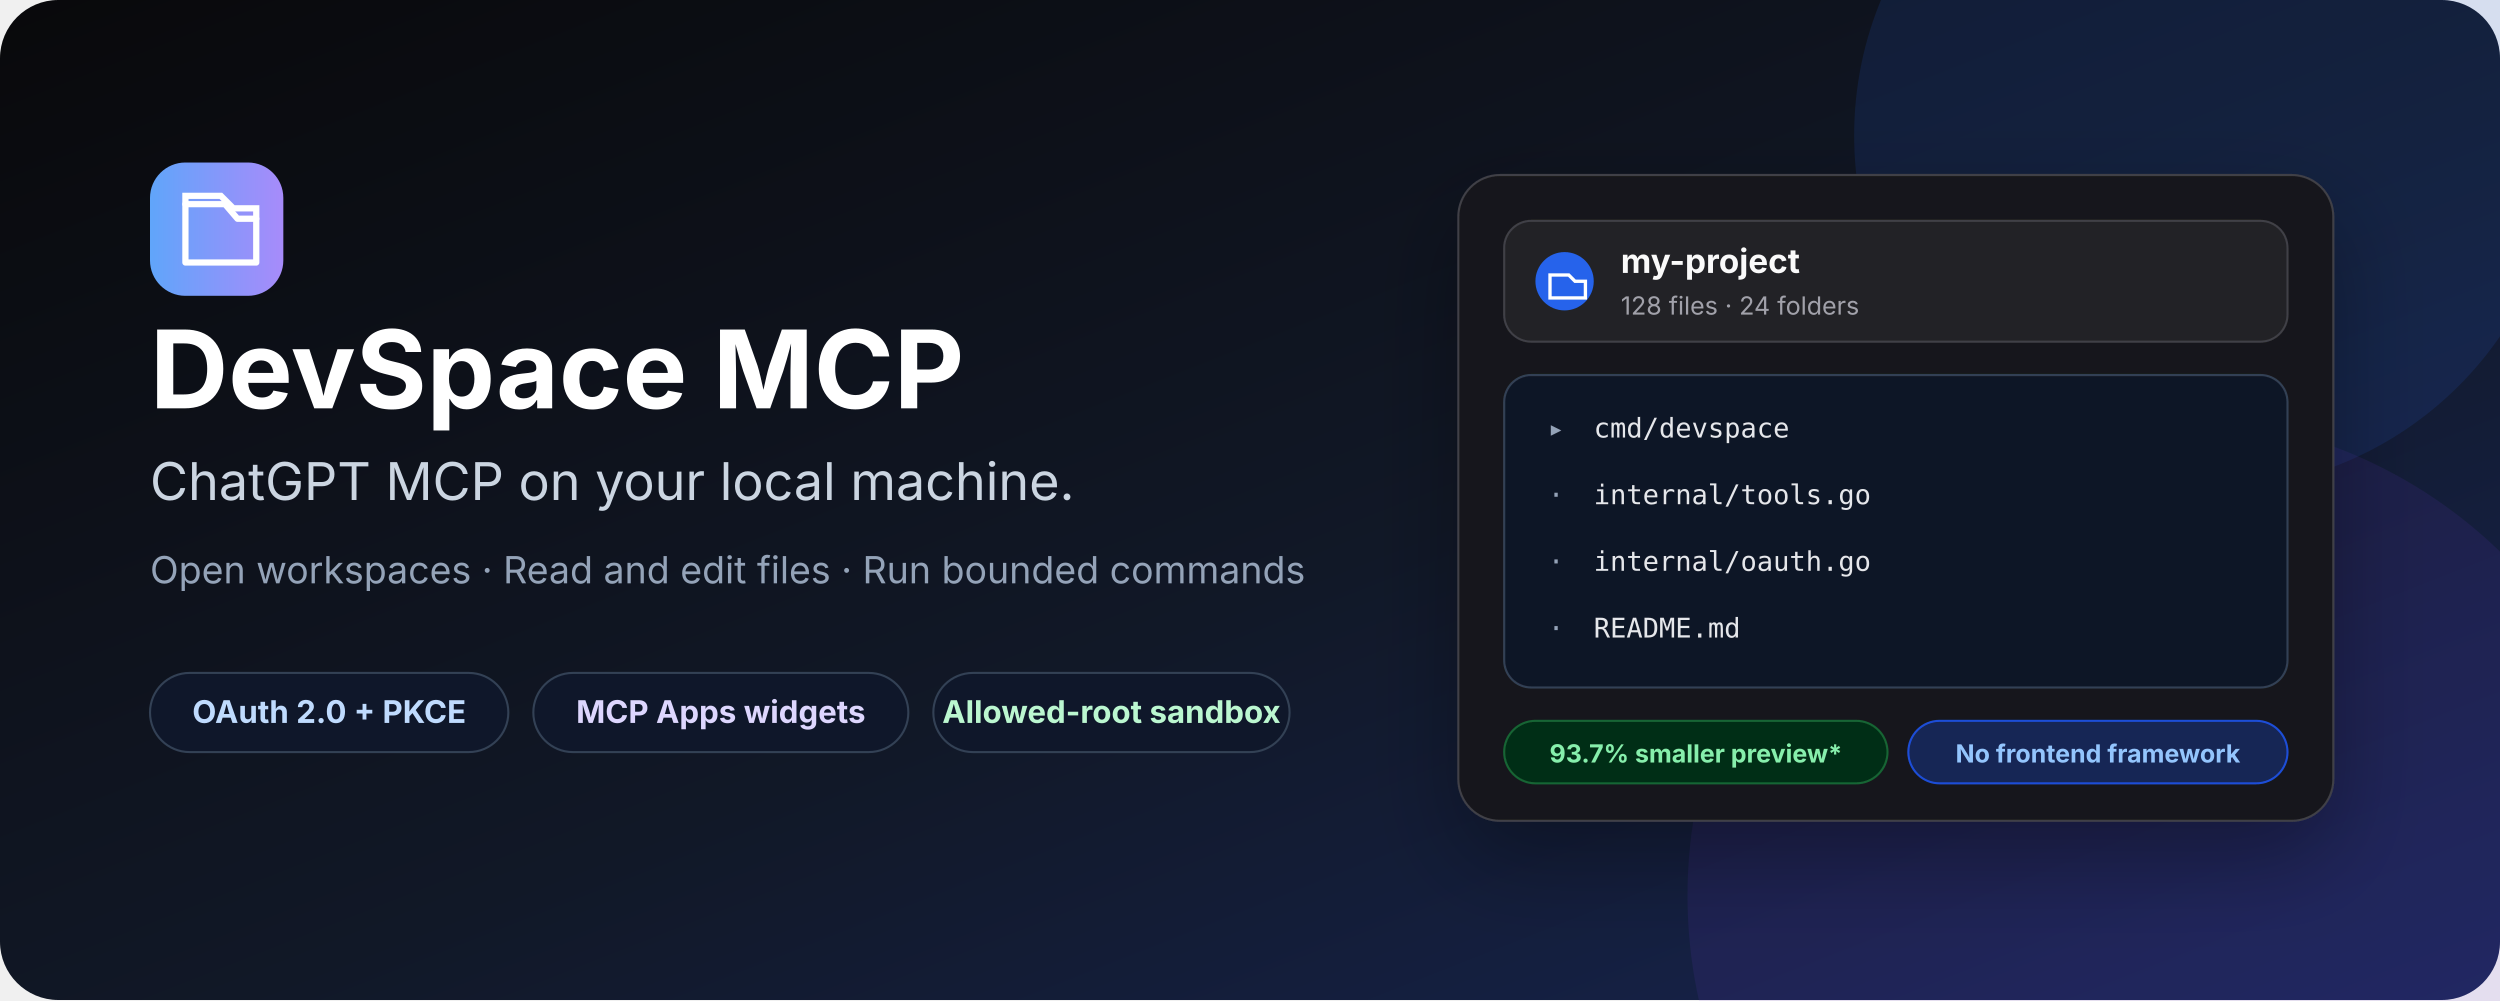
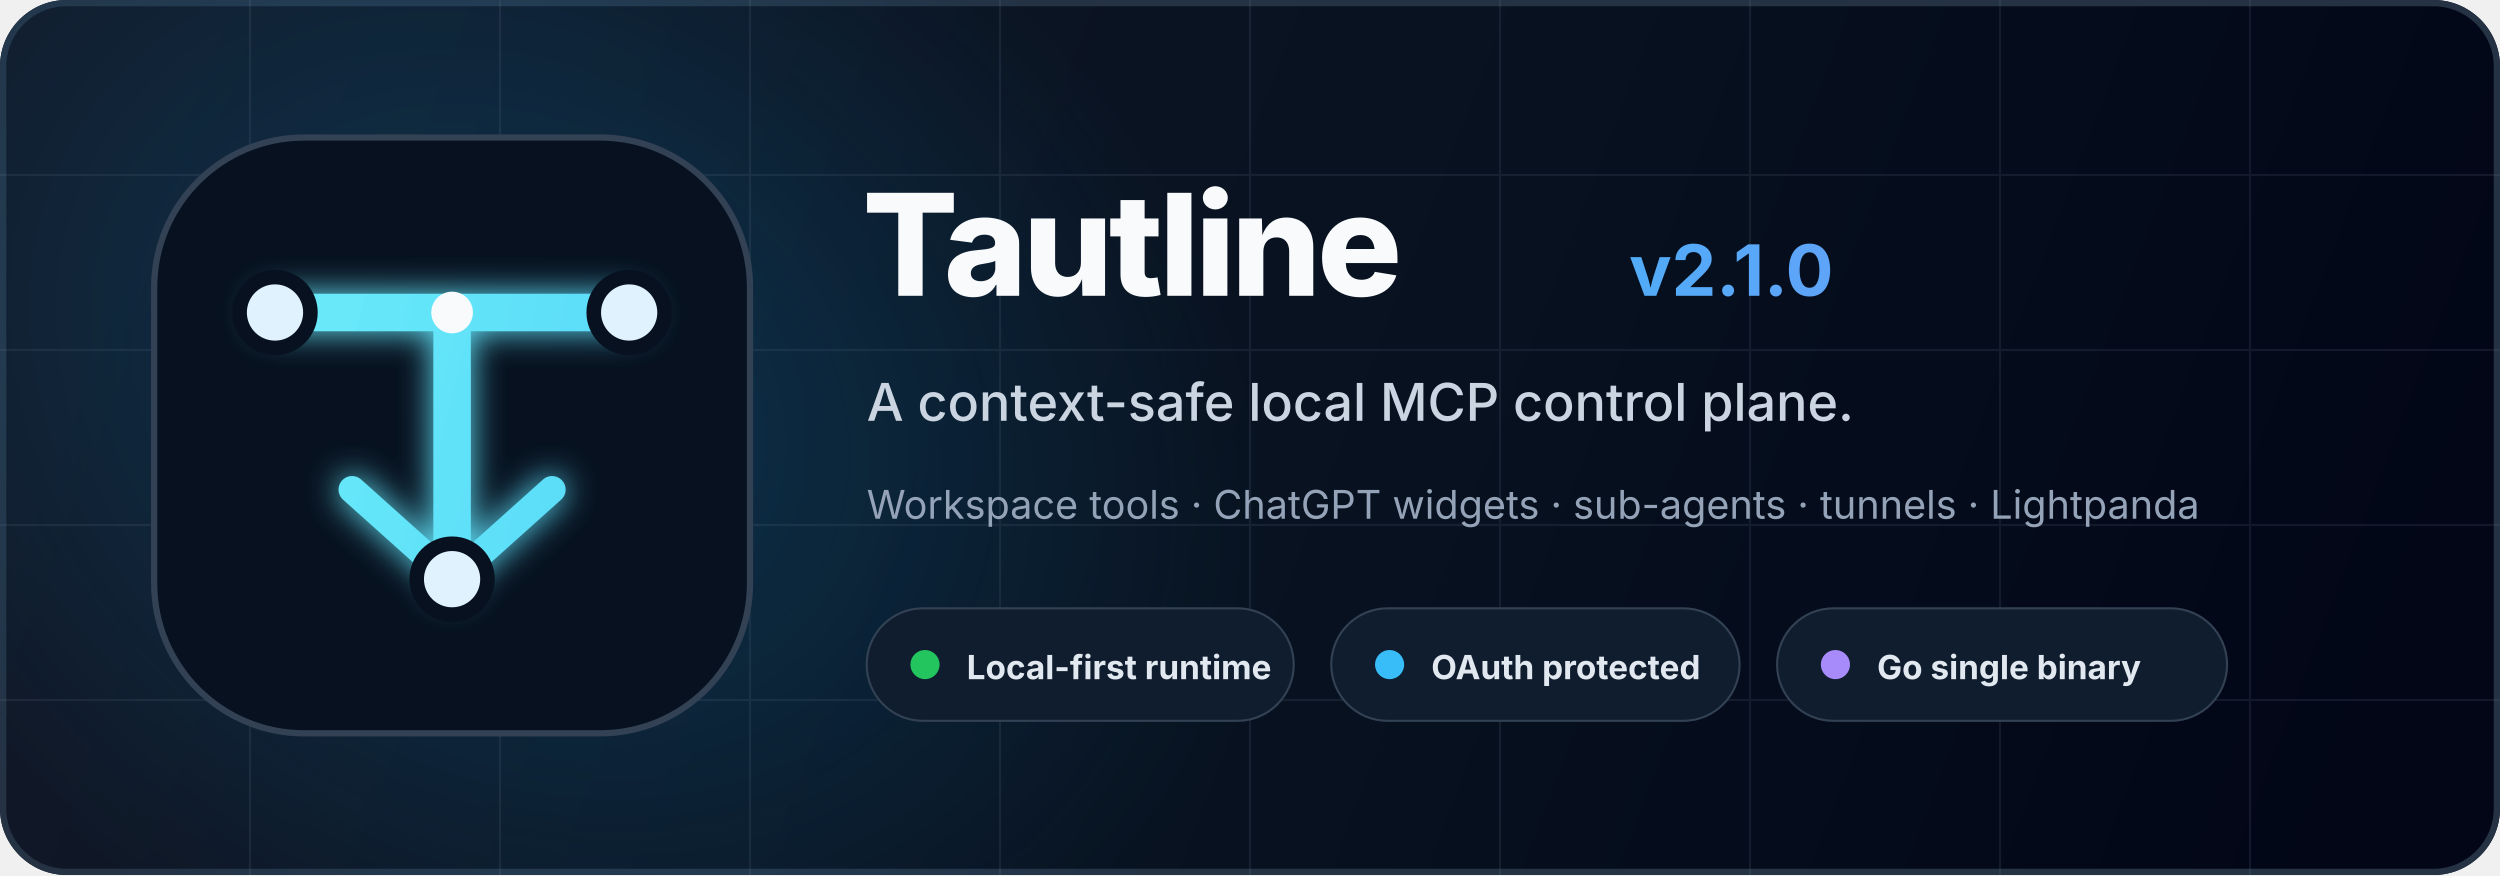
- <svg xmlns="http://www.w3.org/2000/svg" width="1200" height="480" viewBox="0 0 1200 480" role="img" aria-labelledby="title desc">
+ <svg xmlns="http://www.w3.org/2000/svg" viewBox="0 0 1200 420" role="img" aria-labelledby="title desc">
  <defs>
-     <linearGradient id="bg" x1="0" y1="0" x2="1" y2="1">
-       <stop offset="0" stop-color="#09090b" />
-       <stop offset="0.55" stop-color="#111827" />
-       <stop offset="1" stop-color="#172554" />
+     <linearGradient id="background" x1="70" y1="20" x2="1120" y2="420" gradientUnits="userSpaceOnUse">
+       <stop stop-color="#111827" />
+       <stop offset="0.58" stop-color="#07111F" />
+       <stop offset="1" stop-color="#020617" />
    </linearGradient>
-     <linearGradient id="accent" x1="0" y1="0" x2="1" y2="0">
-       <stop offset="0" stop-color="#60a5fa" />
-       <stop offset="1" stop-color="#a78bfa" />
+     <linearGradient id="accent" x1="92" y1="90" x2="1090" y2="340" gradientUnits="userSpaceOnUse">
+       <stop stop-color="#67E8F9" />
+       <stop offset="0.48" stop-color="#38BDF8" />
+       <stop offset="1" stop-color="#818CF8" />
    </linearGradient>
-     <filter id="shadow" x="-20%" y="-20%" width="140%" height="140%">
-       <feDropShadow dx="0" dy="18" stdDeviation="22" flood-color="#000" flood-opacity=".32" />
+     <radialGradient id="halo" cx="0" cy="0" r="1" gradientTransform="translate(250 190) rotate(31) scale(380 300)" gradientUnits="userSpaceOnUse">
+       <stop stop-color="#0EA5E9" stop-opacity="0.22" />
+       <stop offset="1" stop-color="#0EA5E9" stop-opacity="0" />
+     </radialGradient>
+     <filter id="glow" x="-50%" y="-50%" width="200%" height="200%">
+       <feGaussianBlur stdDeviation="8" result="blur" />
+       <feMerge>
+         <feMergeNode in="blur" />
+         <feMergeNode in="SourceGraphic" />
+       </feMerge>
    </filter>
  </defs>
-   <rect width="1200" height="480" rx="28" fill="url(#bg)" />
-   <circle cx="1060" cy="65" r="170" fill="#2563eb" opacity=".13" />
-   <circle cx="1040" cy="430" r="230" fill="#7c3aed" opacity=".10" />
-   <g transform="translate(72 78)">
-     <rect width="64" height="64" rx="17" fill="url(#accent)" />
-     <path d="M17 20h19l6 7h9v21H17z" fill="none" stroke="#fff" stroke-width="3" stroke-linejoin="round" />
-     <path d="M17 20v-4h17l6 6h11v5" fill="none" stroke="#fff" stroke-width="3" stroke-linecap="round" />
-     <text x="0" y="118" fill="#fff" font-family="Inter,Segoe UI,Arial,sans-serif" font-size="52" font-weight="750">DevSpace MCP</text>
-     <text x="0" y="162" fill="#cbd5e1" font-family="Inter,Segoe UI,Arial,sans-serif" font-size="25">ChatGPT MCP on your local machine.</text>
-     <text x="0" y="202" fill="#94a3b8" font-family="Inter,Segoe UI,Arial,sans-serif" font-size="18">Open workspaces · Read and edit files · Run bounded commands</text>
-     <g transform="translate(0 245)" font-family="Inter,Segoe UI,Arial,sans-serif" font-size="15" font-weight="650">
-       <rect width="172" height="38" rx="19" fill="#0f172a" stroke="#334155" />
-       <text x="86" y="24" text-anchor="middle" fill="#bfdbfe">OAuth 2.0 + PKCE</text>
-       <rect x="184" width="180" height="38" rx="19" fill="#0f172a" stroke="#334155" />
-       <text x="274" y="24" text-anchor="middle" fill="#ddd6fe">MCP Apps widgets</text>
-       <rect x="376" width="171" height="38" rx="19" fill="#0f172a" stroke="#334155" />
-       <text x="461.5" y="24" text-anchor="middle" fill="#bbf7d0">Allowed-root sandbox</text>
+   <rect width="1200" height="420" rx="32" fill="url(#background)" />
+   <rect x="1.5" y="1.5" width="1197" height="417" rx="30.5" fill="none" stroke="#243244" stroke-width="3" />
+   <rect width="1200" height="420" rx="32" fill="url(#halo)" />
+   <g opacity="0.16" stroke="#64748B">
+     <path d="M0 84H1200M0 168H1200M0 252H1200M0 336H1200" />
+     <path d="M120 0V420M240 0V420M360 0V420M480 0V420M600 0V420M720 0V420M840 0V420M960 0V420M1080 0V420" />
+   </g>
+   <g transform="translate(74 66)">
+     <rect width="286" height="286" rx="72" fill="#07111F" stroke="#334155" stroke-width="3" />
+     <g fill="none" stroke="url(#accent)" stroke-linecap="round" stroke-linejoin="round" filter="url(#glow)">
+       <path d="M58 84H228" stroke-width="18" />
+       <path d="M143 84V212" stroke-width="18" />
+       <path d="M95 169L143 212L191 169" stroke-width="13" />
+     </g>
+     <g fill="#E0F2FE" stroke="#07111F" stroke-width="7">
+       <circle cx="58" cy="84" r="17" />
+       <circle cx="228" cy="84" r="17" />
+       <circle cx="143" cy="212" r="17" />
+     </g>
+     <circle cx="143" cy="84" r="10" fill="#F8FAFC" />
+   </g>
+   <g font-family="Inter,Segoe UI,Arial,sans-serif">
+     <text x="414" y="142" fill="#F8FAFC" font-size="68" font-weight="760" letter-spacing="-2">Tautline</text>
+     <text x="782" y="142" fill="url(#accent)" font-size="34" font-weight="750">v2.1.0</text>
+     <text x="416" y="202" fill="#CBD5E1" font-size="25" font-weight="520">A context-safe local MCP control plane.</text>
+     <text x="416" y="249" fill="#94A3B8" font-size="19">Workspace tools · ChatGPT widgets · sub-agents · tunnels · Lightpanda</text>
+     <g transform="translate(416 292)">
+       <rect width="205" height="54" rx="27" fill="#0F1D2E" stroke="#334155" />
+       <circle cx="28" cy="27" r="7" fill="#22C55E" />
+       <text x="48" y="34" fill="#E2E8F0" font-size="16" font-weight="650">Local-first runtime</text>
+       <rect x="223" width="196" height="54" rx="27" fill="#0F1D2E" stroke="#334155" />
+       <circle cx="251" cy="27" r="7" fill="#38BDF8" />
+       <text x="271" y="34" fill="#E2E8F0" font-size="16" font-weight="650">OAuth protected</text>
+       <rect x="437" width="216" height="54" rx="27" fill="#0F1D2E" stroke="#334155" />
+       <circle cx="465" cy="27" r="7" fill="#A78BFA" />
+       <text x="485" y="34" fill="#E2E8F0" font-size="16" font-weight="650">Go single binary</text>
    </g>
  </g>
-   <g transform="translate(700 84)" filter="url(#shadow)">
-     <rect width="420" height="310" rx="20" fill="#18181b" stroke="#3f3f46" />
-     <rect x="22" y="22" width="376" height="58" rx="13" fill="#232326" stroke="#3f3f46" />
-     <circle cx="51" cy="51" r="14" fill="#2563eb" />
-     <path d="M44 48h9l3 3h5v8H44z" fill="none" stroke="#fff" stroke-width="1.6" />
-     <text x="78" y="47" fill="#fafafa" font-family="Inter,Segoe UI,Arial,sans-serif" font-size="16" font-weight="700">my-project</text>
-     <text x="78" y="67" fill="#a1a1aa" font-family="Inter,Segoe UI,Arial,sans-serif" font-size="12">128 files · 24 folders</text>
-     <g font-family="ui-monospace,Consolas,monospace" font-size="13">
-       <rect x="22" y="96" width="376" height="150" rx="13" fill="#111827" stroke="#334155" />
-       <text x="43" y="126" fill="#94a3b8">▸</text>
-       <text x="65" y="126" fill="#e5e7eb">cmd/devspace</text>
-       <text x="43" y="158" fill="#94a3b8">·</text>
-       <text x="65" y="158" fill="#e5e7eb">internal/tools.go</text>
-       <text x="43" y="190" fill="#94a3b8">·</text>
-       <text x="65" y="190" fill="#e5e7eb">internal/oauth.go</text>
-       <text x="43" y="222" fill="#94a3b8">·</text>
-       <text x="65" y="222" fill="#e5e7eb">README.md</text>
-     </g>
-     <rect x="22" y="262" width="184" height="30" rx="15" fill="#052e16" stroke="#166534" />
-     <text x="114" y="282" text-anchor="middle" fill="#86efac" font-family="Inter,Segoe UI,Arial,sans-serif" font-size="12" font-weight="700">93.7% smaller preview*</text>
-     <rect x="216" y="262" width="182" height="30" rx="15" fill="#172554" stroke="#1d4ed8" />
-     <text x="307" y="282" text-anchor="middle" fill="#93c5fd" font-family="Inter,Segoe UI,Arial,sans-serif" font-size="12" font-weight="700">No frontend framework</text>
-   </g>
</svg>
